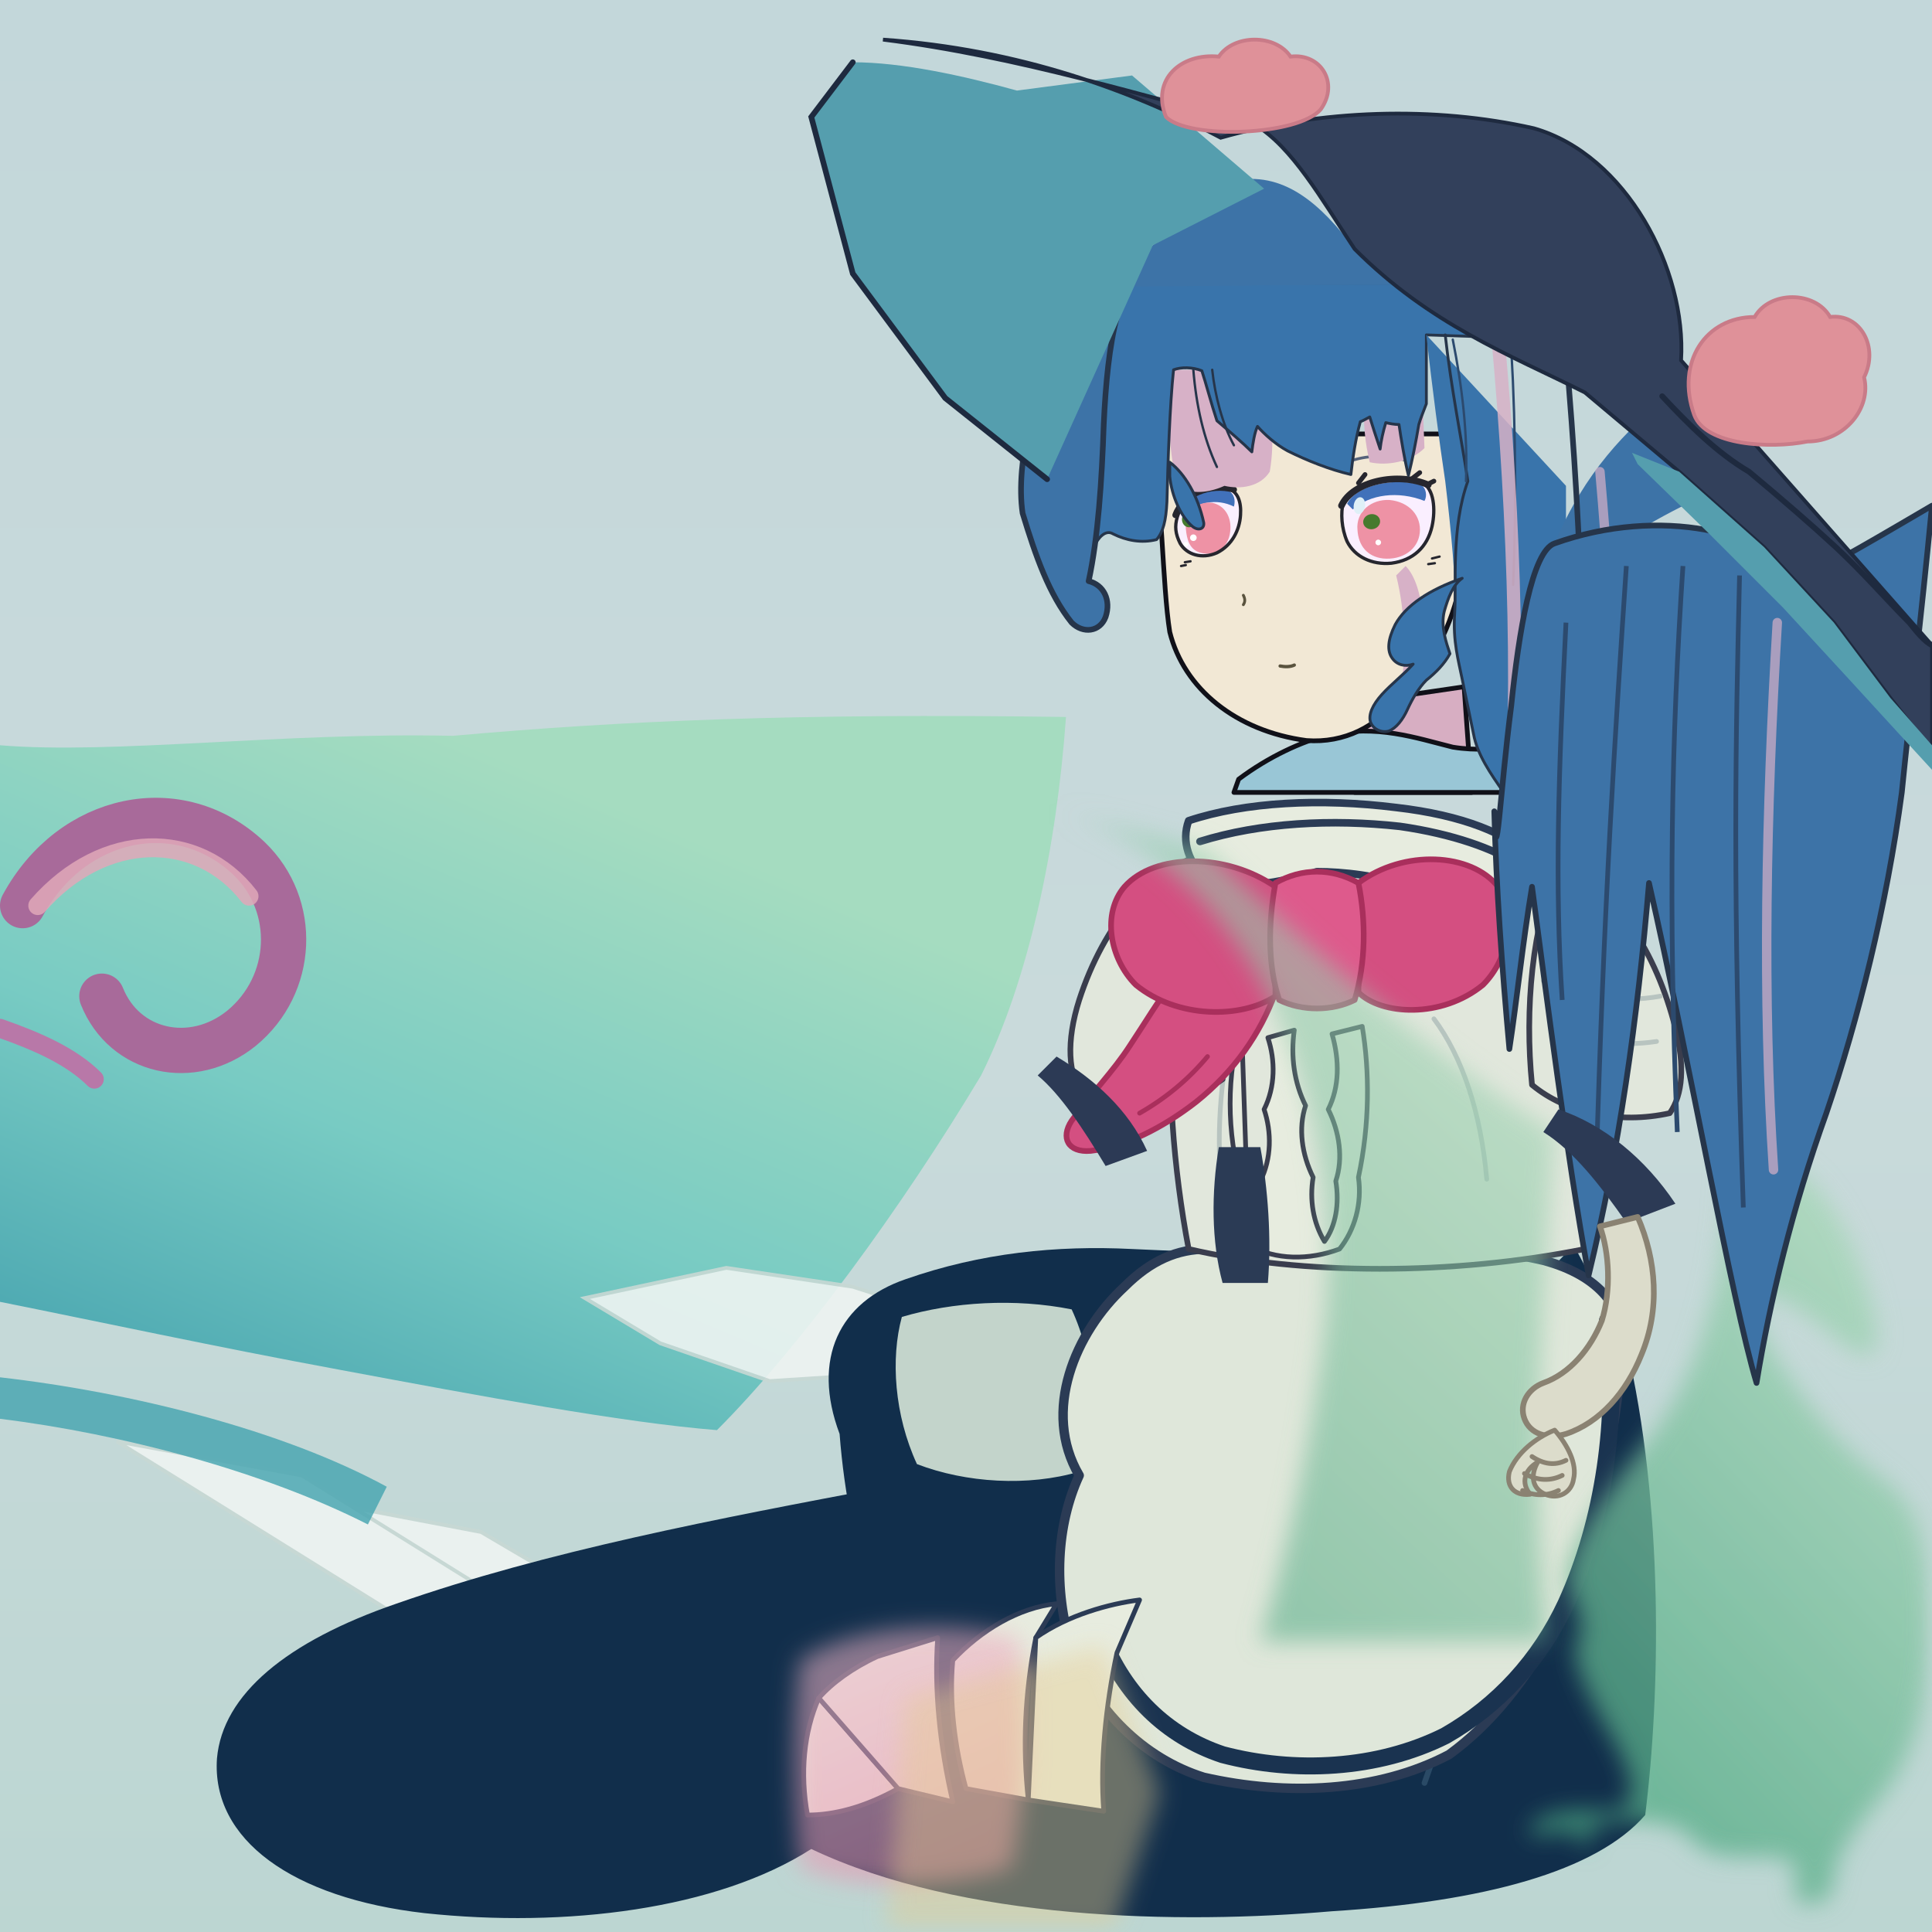
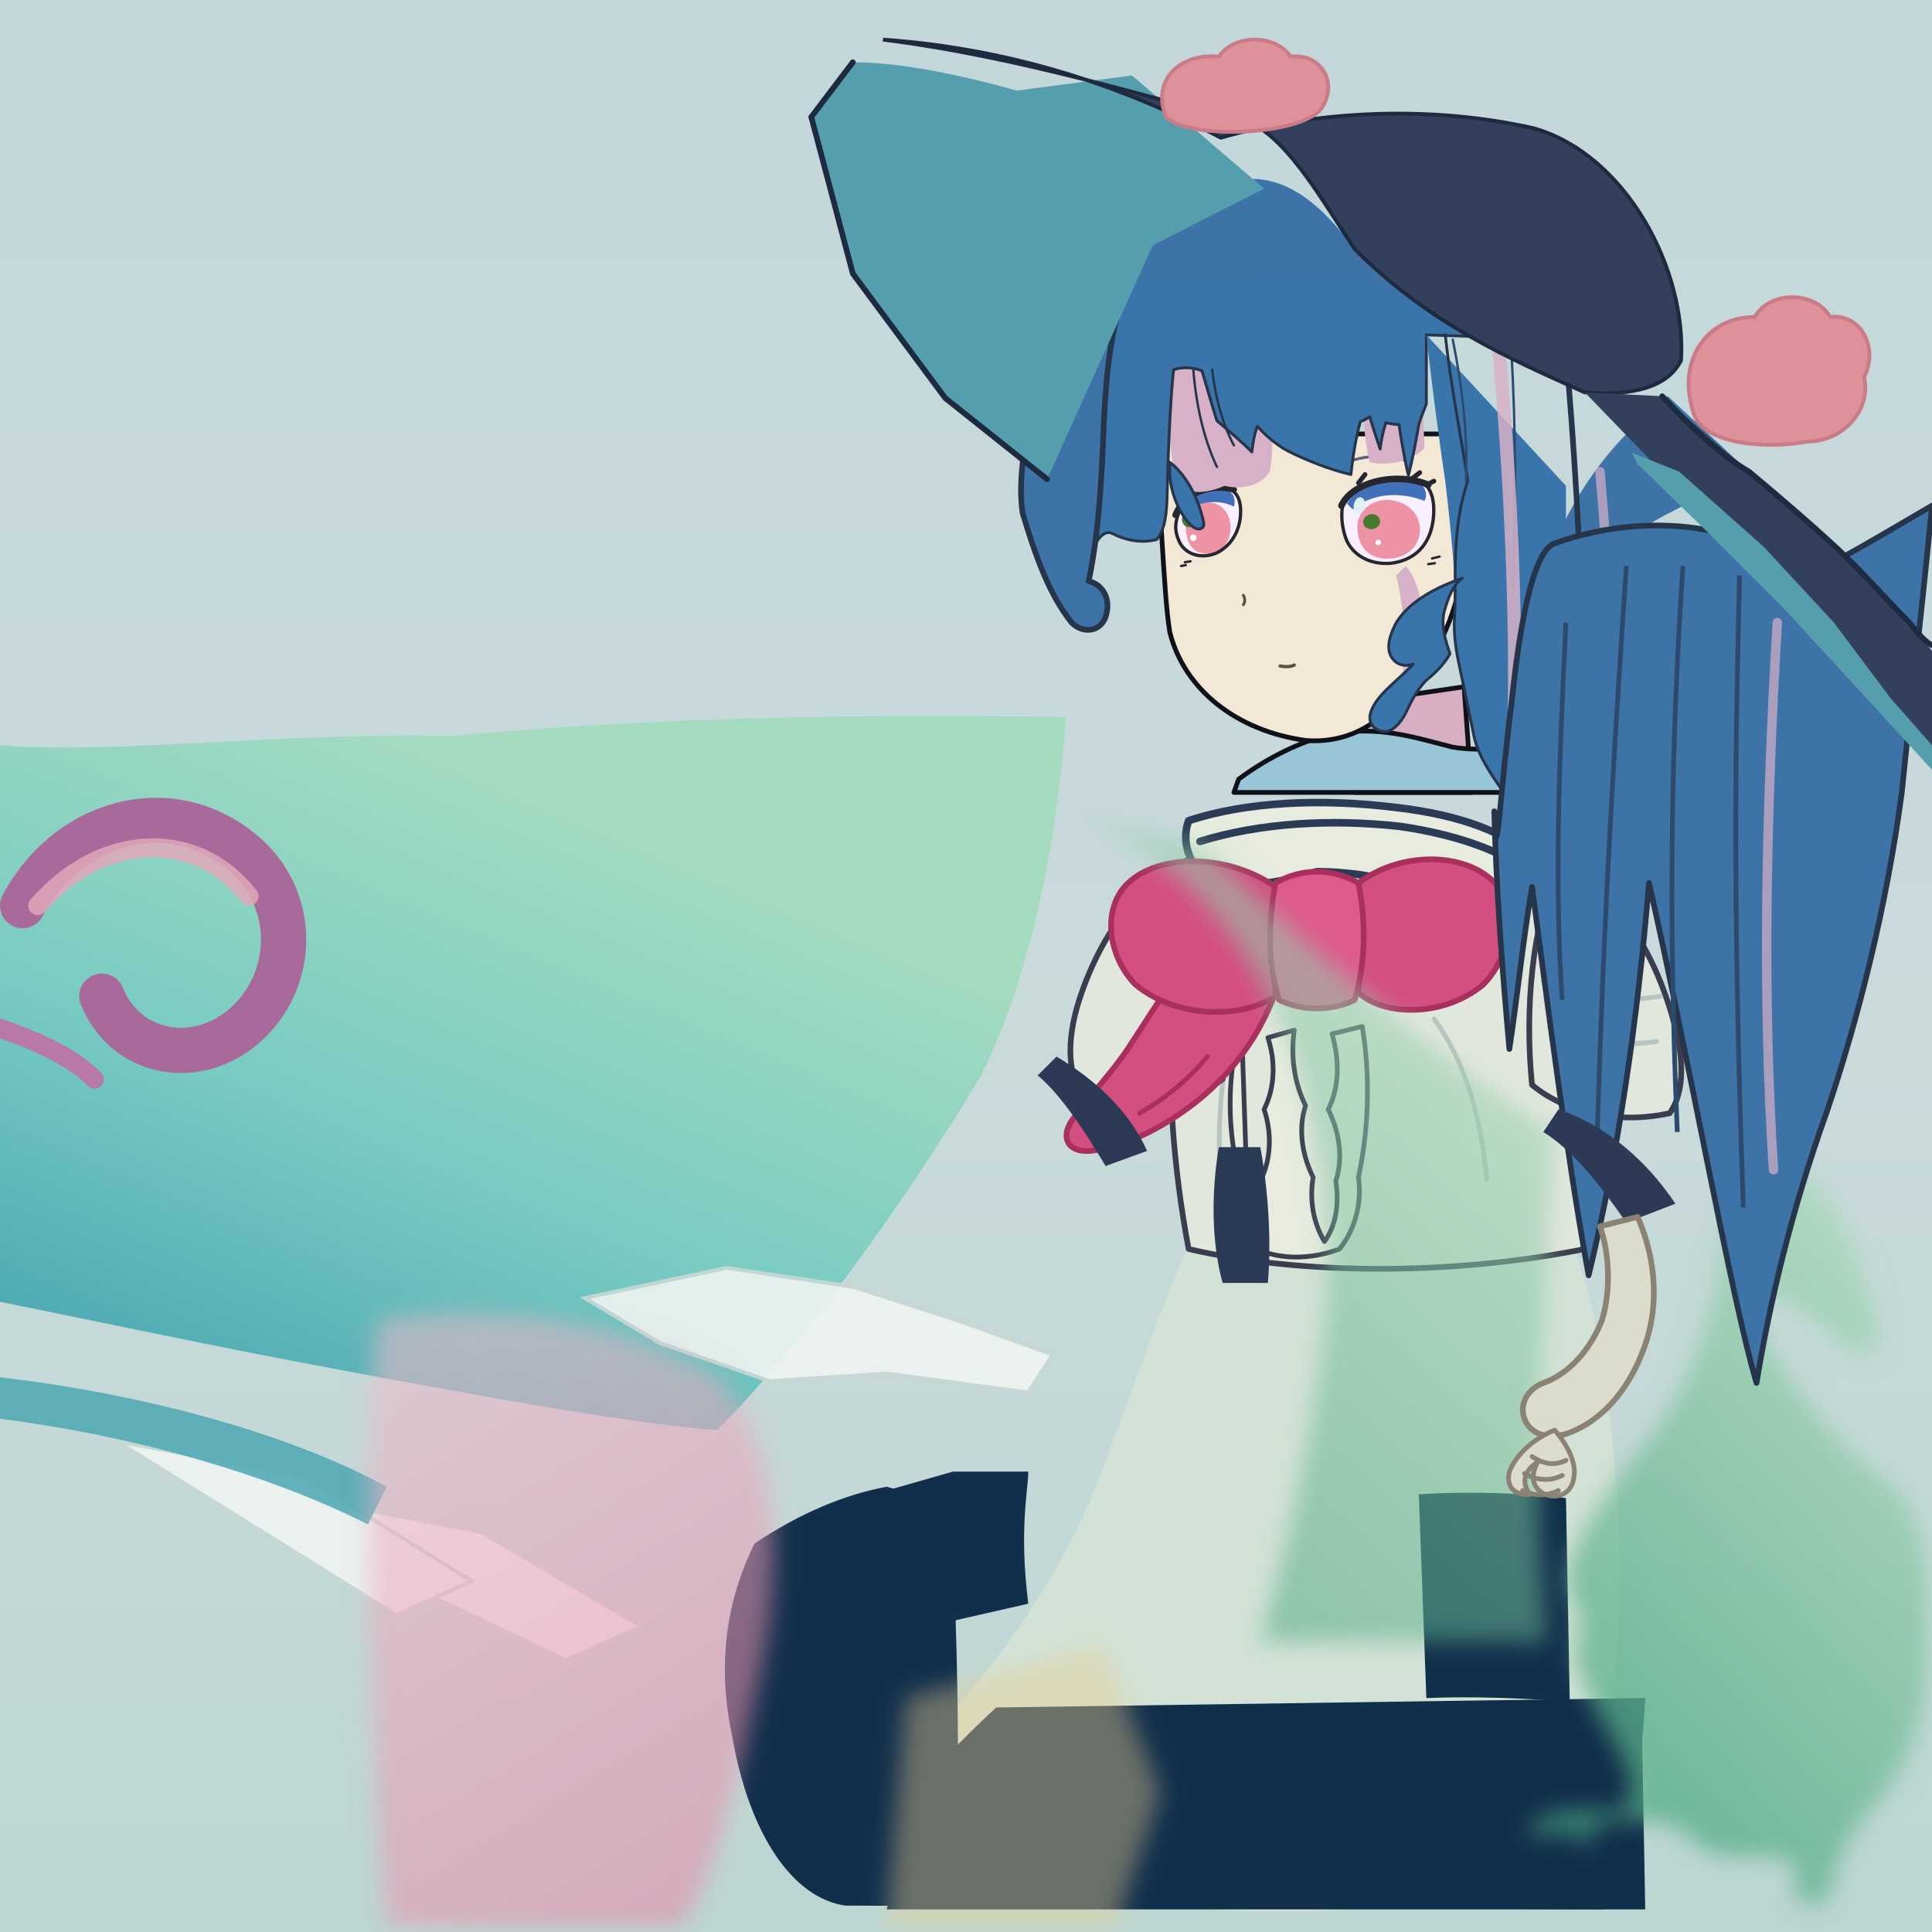
<svg xmlns="http://www.w3.org/2000/svg" viewBox="0 0 1024 1024">
  <defs>
    <linearGradient id="bgGrad" x1="0" y1="0" x2="0" y2="1">
      <stop offset="0" stop-color="#c3d7da" />
      <stop offset="0.55" stop-color="#c9dadb" />
      <stop offset="1" stop-color="#bcd6d2" />
    </linearGradient>
    <linearGradient id="ribbonGrad" x1="0.7" y1="0.2" x2="0.2" y2="1">
      <stop offset="0" stop-color="#a5dcc0" />
      <stop offset="0.55" stop-color="#78cbc3" />
      <stop offset="1" stop-color="#4ba7b1" />
    </linearGradient>
    <linearGradient id="tailGrad" x1="0" y1="0" x2="0.6" y2="1">
      <stop offset="0" stop-color="#e0a8b8" />
      <stop offset="0.5" stop-color="#b878a8" />
      <stop offset="1" stop-color="#8a5a88" />
    </linearGradient>
    <linearGradient id="greenOvGrad" x1="0.8" y1="0.1" x2="0.3" y2="1">
      <stop offset="0" stop-color="#a8d8b8" />
      <stop offset="1" stop-color="#4ba781" />
    </linearGradient>
    <linearGradient id="pinkOvGrad" x1="0.3" y1="0" x2="0.7" y2="1">
      <stop offset="0" stop-color="#f0b8c8" />
      <stop offset="1" stop-color="#e888a8" />
    </linearGradient>
    <filter id="soft" x="-20%" y="-20%" width="140%" height="140%">
      <feGaussianBlur stdDeviation="6" />
    </filter>
    <filter id="softer" x="-30%" y="-30%" width="160%" height="160%">
      <feGaussianBlur stdDeviation="14" />
    </filter>
  </defs>
  <rect id="bg-sky" width="1024" height="1024" fill="url(#bgGrad)" />
  <path id="ribbon-body" d="M 0 395              C 60 400, 150 388, 240 390              C 330 382, 420 378, 565 380              C 560 450, 545 520, 520 570              C 478 640, 424 714, 380 758              C 330 754, 255 740, 180 726              C 115 714, 50 700, 0 690 Z" fill="url(#ribbonGrad)" />
  <g id="ribbon-tail">
    <path d="M 12 480 C 38 432, 95 420, 132 455 C 158 480, 156 522, 128 545 C 102 566, 66 558, 54 528" fill="none" stroke="#a86a9a" stroke-width="24" stroke-linecap="round" />
    <path d="M 20 480 C 55 440, 105 440, 132 475" fill="none" stroke="#e0a8b8" stroke-width="10" stroke-linecap="round" opacity="0.85" />
    <path d="M 0 545 C 20 552, 38 560, 50 572" fill="none" stroke="#b878a8" stroke-width="10" stroke-linecap="round" />
  </g>
  <g id="ribbon-white" fill="#eef4f2" opacity="0.9" stroke="#c8d8d4" stroke-width="2">
    <path d="M 310 688 L 385 672 L 452 682 L 508 700 L 558 718 L 545 738 L 470 728 L 408 732 L 350 712 L 310 688 Z" />
    <path d="M 150 792 L 255 812 L 340 862 L 300 880 L 195 830 Z" />
    <path d="M 62 764 L 160 782 L 250 838 L 210 856 L 120 800 Z" />
  </g>
  <path id="ribbon-tealband" d="M 0 730 C 70 738, 150 758, 205 788 L 195 808 C 140 780, 65 760, 0 752 Z" fill="#4ba7b1" opacity="0.85" />
  <g id="skirt2" stroke-linecap="round" stroke-linejoin="round">
-     <path id="skirt-underlayer" d="M 445 760 C 430 720, 445 690, 480 678 C 520 664, 560 660, 600 662 L 645 664 C 612 702, 572 762, 542 822 C 522 860, 505 892, 498 912 C 470 880, 450 825, 445 760 Z" fill="#112e4b" />
-     <path id="skirt" d="M 630 660              C 612 705, 598 752, 578 798              C 548 862, 500 930, 430 980              C 380 1012, 300 1022, 225 1014              C 155 1006, 112 975, 115 932              C 118 898, 152 870, 210 850              C 290 822, 380 805, 470 788              C 560 770, 640 755, 700 745              C 760 735, 806 690, 834 660              C 850 688, 858 713, 862 713              C 882 798, 880 898, 872 962              C 846 992, 786 1008, 706 1013              C 625 1020, 510 1018, 430 980 Z" fill="#112e4b" />
-     <g id="skirt-celadon" fill="#d2e2d6" opacity="0.92">
-       <path d="M 478 698 C 505 690, 538 688, 568 694 C 580 720, 582 750, 572 780 C 545 788, 512 786, 486 776 C 474 750, 472 720, 478 698 Z" />
-     </g>
-     <g id="skirt-folds" fill="none" stroke="#2a4a66" stroke-width="3">
-       <path d="M 660 700 C 640 760, 615 830, 570 900" />
-       <path d="M 720 710 C 715 780, 700 860, 665 940" />
-       <path d="M 790 720 C 792 790, 782 870, 755 945" />
-     </g>
-     <path id="skirt-white" d="M 640 662              C 700 654, 765 656, 818 668              C 848 676, 862 694, 860 716              C 856 762, 846 812, 826 858              C 810 890, 790 914, 768 930              C 730 950, 682 952, 638 942              C 606 932, 580 906, 568 874              C 558 842, 560 808, 572 782              C 552 748, 570 706, 596 682              C 610 668, 624 662, 640 662 Z" fill="#dfe7da" stroke="#2b3b55" stroke-width="5" />
-     <path id="skirt-hem-trim" d="M 852 700 C 858 752, 850 806, 830 850 C 816 880, 794 904, 766 920 C 730 938, 686 940, 648 930 C 618 920, 596 898, 584 868" fill="none" stroke="#1a3350" stroke-width="9" stroke-linecap="round" />
-     <g id="hem-zigzag" fill="#e7ecdf" stroke="#2b3b55" stroke-width="2.5">
-       <path d="M 428 962 C 424 940, 426 918, 434 900 L 476 948 C 458 958, 442 962, 428 962 Z" />
-       <path d="M 434 900 L 476 948 L 505 955 C 498 925, 495 895, 497 868 L 465 878 C 452 884, 441 892, 434 900 Z" />
-       <path d="M 505 880 C 503 902, 506 926, 512 948 L 545 954 C 542 926, 543 898, 549 868 L 560 850 C 540 852, 520 864, 505 880 Z" />
-       <path d="M 549 868 L 545 954 L 585 960 C 583 934, 586 904, 592 876 L 604 848 C 588 850, 566 856, 549 868 Z" />
-     </g>
+     <path id="skirt-underlayer" d="M 470 790 C 455 810, 442 840, 435 875 L 545 850 C 540 810, 545 790, 545 780 L 505 780 Z" fill="#112e4b" />
+     <path id="skirt-light-body" d="M 630 660              C 612 700, 598 745, 578 795              C 552 855, 505 915, 448 962              C 500 990, 570 1008, 640 1012              C 720 1016, 790 1008, 838 988              C 856 930, 862 850, 856 780              C 852 730, 845 690, 834 660 Z" fill="#d2e2d6" />
+     <path id="skirt-band-left" d="M 470 788 C 448 792, 424 802, 400 818 C 385 848, 380 882, 388 920 C 397 972, 420 1006, 448 1010 L 506 1004 C 509 948, 508 878, 504 798 Z" fill="#112e4b" />
+     <path id="skirt-hem-solid" d="M 470 1012 C 480 970, 500 935, 528 908 L 870 902 L 872 1012 Z" fill="#112e4b" />
+     <path id="skirt-band-bottom" d="M 448 1010 C 462 975, 490 940, 528 905 L 872 900 C 870 942, 862 982, 850 1012 Z" fill="#112e4b" />
+     <path id="skirt-band-right" d="M 752 792 C 785 790, 812 792, 830 794 L 832 902 C 808 900, 780 899, 756 900 Z" fill="#112e4b" />
  </g>
  <g id="torso" stroke-linecap="round" stroke-linejoin="round">
    <path id="blouse" d="M 640 442              C 700 428, 770 430, 826 458              C 850 480, 860 520, 856 565              C 852 610, 846 640, 840 662              C 770 676, 690 676, 630 662              C 622 620, 618 570, 622 535              C 625 498, 630 466, 640 442 Z" fill="#e1e7dc" stroke="#3a3d4d" stroke-width="3" />
    <g id="blouse-wrinkles" fill="none" stroke="#b8c4c0" stroke-width="2.5">
      <path d="M 760 540 C 775 560, 785 590, 788 625" />
      <path d="M 650 560 C 645 590, 645 620, 650 648" />
    </g>
    <path id="jabot" d="M 658 542              C 650 570, 650 600, 658 628 C 654 640, 656 652, 662 660              C 668 650, 670 638, 668 626 C 674 614, 674 600, 670 588 C 676 576, 676 562, 672 550              L 686 546 C 684 560, 686 574, 692 586 C 688 598, 690 612, 696 624 C 694 636, 696 648, 702 658              C 708 650, 710 638, 708 626 C 712 614, 710 600, 704 588 C 710 576, 710 562, 706 548              L 722 544 C 726 568, 726 596, 720 624 C 722 638, 718 652, 710 662              C 694 668, 676 668, 662 660 Z" fill="#e7ecdf" stroke="#3a3d4d" stroke-width="2.5" />
    <path id="jabot-stripe" d="M 646 608 C 642 632, 642 658, 648 680 L 672 680 C 674 656, 672 630, 668 608 Z" fill="#2b3b55" />
    <path id="sleeve-left" d="M 640 452 C 610 460, 585 490, 572 530 C 565 552, 566 570, 574 580 C 600 588, 630 585, 648 572 C 652 530, 650 485, 640 452 Z" fill="#e1e7dc" stroke="#3a3d4d" stroke-width="3" />
    <path id="sleeve-right" d="M 826 458 C 856 470, 878 505, 888 545 C 893 565, 892 580, 885 590 C 858 596, 830 590, 812 575 C 808 535, 812 490, 826 458 Z" fill="#e1e7dc" stroke="#3a3d4d" stroke-width="3" />
    <g id="sleeve-gathers" fill="none" stroke="#b8c4c0" stroke-width="2.5">
      <path d="M 822 545 C 838 552, 858 555, 878 552" />
      <path d="M 818 520 C 836 528, 858 532, 880 528" />
    </g>
    <path id="collar-ext" d="M 630 435 C 660 425, 700 423, 740 428 C 775 432, 800 442, 812 455 C 795 472, 770 478, 748 470 C 730 464, 712 462, 698 462 C 678 468, 656 472, 640 466 C 630 458, 626 446, 630 435 Z" fill="#e7ecdf" stroke="#2b3b55" stroke-width="4" />
    <path id="collar-trim" d="M 636 446 C 668 436, 706 434, 742 438 C 770 442, 792 450, 804 458" fill="none" stroke="#2b3b55" stroke-width="4" />
    <g id="bow" stroke="#a92f5c" stroke-width="3">
      <path id="bow-tail" d="M 676 526 C 668 548, 654 568, 634 584 C 616 598, 596 608, 578 610 C 566 611, 562 603, 568 594 C 578 580, 590 568, 599 554 C 607 542, 614 530, 622 520 C 638 512, 658 515, 676 526 Z" fill="#d44f81" />
      <path id="bow-tail-fold" d="M 640 560 C 630 572, 618 582, 604 590" fill="none" stroke="#a92f5c" stroke-width="2.5" />
      <path id="bow-wing-l" d="M 676 470 C 650 452, 612 452, 596 470 C 584 484, 588 508, 602 522 C 624 540, 658 540, 676 528 Z" fill="#d44f81" />
      <path id="bow-wing-r" d="M 720 468 C 744 450, 780 452, 794 470 C 804 484, 800 508, 786 522 C 764 540, 732 538, 720 526 Z" fill="#d44f81" />
      <path id="bow-knot" d="M 676 468 C 672 490, 672 512, 678 530 C 690 536, 706 536, 718 530 C 724 510, 724 488, 720 468 C 706 460, 690 460, 676 468 Z" fill="#de5a8c" />
    </g>
  </g>
  <path id="green-behind" d="M 560 430 C 600 440, 640 470, 668 520 C 700 580, 710 650, 700 720 C 692 780, 680 830, 668 870 L 820 870 C 810 780, 818 690, 824 600 C 760 560, 690 500, 640 450 Z" fill="url(#greenOvGrad)" opacity="0.55" filter="url(#soft)" />
  <path id="green-overlay" d="M 917 600 Q 917 712 870 768 Q 824 825 832 844 Q 841 862 836 870 Q 830 879 854 920 Q 877 961 850 960 Q 823 958 814 966 Q 805 975 820 972 Q 835 968 838 976 Q 842 985 842 974 Q 843 964 867 965 Q 891 966 898 976 Q 905 985 930 984 Q 955 983 952 996 Q 948 1009 960 1009 Q 971 1009 972 996 Q 972 982 998 951 Q 1023 920 1023 860 Q 1023 801 998 784 Q 974 767 949 731 Q 924 695 932 688 Q 939 680 972 708 Q 1005 737 990 684 Q 974 631 946 616 Z" fill="url(#greenOvGrad)" opacity="0.75" filter="url(#soft)" />
-   <path id="pink-overlay" d="M 424 880 C 452 862, 500 858, 540 868 C 546 906, 544 950, 536 990 C 500 1002, 452 1002, 424 990 C 420 952, 420 914, 424 880 Z" fill="url(#pinkOvGrad)" opacity="0.55" filter="url(#soft)" />
+   <path id="pink-overlay" d="M 200 700 C 260 690, 330 700, 380 730 C 412 760, 418 830, 400 900 C 388 960, 372 1010, 360 1022 L 205 1022 C 195 910, 192 790, 200 700 Z" fill="url(#pinkOvGrad)" opacity="0.55" filter="url(#soft)" />
  <path id="yellow-overlay" d="M 480 900 L 585 872 L 615 950 L 590 1024 L 470 1024 Z" fill="#e6cc90" opacity="0.42" filter="url(#soft)" />
  <g id="face-group" transform="translate(580,150) scale(0.5)" stroke-linecap="round" stroke-linejoin="round">
    <path id="neck" d="M 276 445 L 392 428 L 400 540 L 276 540 Z" fill="#d7aec2" stroke="#101018" stroke-width="5" />
    <path id="collar" d="M 148 540 L 153 526 C 185 502, 220 486, 248 479 C 300 468, 340 482, 380 492 C 430 500, 470 485, 500 468 L 500 540 Z" fill="#99c6d6" stroke="#101018" stroke-width="5" />
    <g id="face">
      <path id="skin" d="M 60 160 C 72 220, 72 320, 80 370 C 95 430, 150 475, 225 485 C 265 488, 300 470, 322 440 C 358 408, 380 360, 388 318 C 393 262, 388 205, 372 160 Z" fill="#f2e8d5" stroke="#101018" stroke-width="5" />
      <path id="skin-shadow-cheek" d="M 330 300 C 350 320, 355 380, 340 430 C 335 445, 326 450, 322 445 C 332 400, 330 350, 320 310 Z" fill="#d7b1c7" />
      <path id="nose" d="M 158 331 C 160 335, 160 338, 158 341" fill="none" stroke="#5a533e" stroke-width="3" stroke-linecap="round" />
      <path id="mouth" d="M 197 406 C 202 407, 208 407, 212 405" fill="none" stroke="#5a533e" stroke-width="3.5" stroke-linecap="round" />
    </g>
    <g id="eye-left">
      <path id="eyeL-sclera" d="M 88 248 C 94 228, 116 214, 142 218 C 152 221, 156 232, 155 246 C 154 262, 146 278, 130 286 C 114 293, 98 288, 91 276 C 86 266, 85 258, 88 248 Z" fill="#faefff" />
      <path id="eyeL-lid-band" d="M 92 244 C 100 226, 122 216, 142 220 C 148 223, 150 230, 148 237 C 130 228, 108 232, 96 246 Z" fill="#4171ba" />
      <path id="eyeL-iris" d="M 97 260 C 96 242, 110 231, 125 233 C 139 236, 146 249, 144 264 C 142 281, 128 290, 113 286 C 101 283, 98 272, 97 260 Z" fill="#ee92a5" />
      <ellipse id="eyeL-green" cx="101" cy="250" rx="8" ry="9" transform="rotate(15 101 250)" fill="#467a2e" />
      <ellipse id="eyeL-glint" cx="90" cy="228" rx="6" ry="8" fill="#dff0f7" />
      <circle id="eyeL-dot1" cx="105" cy="270" r="3.5" fill="#ffffff" />
      <circle id="eyeL-dot2" cx="97" cy="277" r="2.5" fill="#ffffff" />
      <path id="eyeL-outline" d="M 88 248 C 94 228, 116 214, 142 218 C 152 221, 156 232, 155 246 C 154 262, 146 278, 130 286 C 114 293, 98 288, 91 276 C 86 266, 85 258, 88 248 Z" fill="none" stroke="#26262e" stroke-width="3.5" />
      <path id="eyeL-lash-top" d="M 86 246 C 94 224, 122 212, 148 219" fill="none" stroke="#26262e" stroke-width="6.5" stroke-linecap="round" />
      <g id="eyeL-lower-ticks" stroke="#26262e" stroke-width="2.5" stroke-linecap="round">
        <path d="M 96 296 L 102 295" />
        <path d="M 92 300 L 97 299" />
      </g>
    </g>
    <g id="eye-right">
      <path id="eyeR-sclera" d="M 264 232 C 272 212, 320 202, 348 212 C 360 218, 362 240, 358 258 C 353 280, 338 294, 315 297 C 294 299, 276 290, 268 274 C 262 260, 261 244, 264 232 Z" fill="#faefff" />
      <path id="eyeR-lid-band" d="M 268 234 C 278 214, 318 206, 346 214 C 352 217, 353 226, 350 231 C 322 220, 292 224, 274 240 Z" fill="#4171ba" />
      <path id="eyeR-iris" d="M 279 262 C 277 242, 294 229, 313 230 C 334 232, 347 247, 345 265 C 343 283, 326 294, 306 292 C 289 290, 280 278, 279 262 Z" fill="#ee92a5" />
      <ellipse id="eyeR-green" cx="294" cy="253" rx="9" ry="8" transform="rotate(-10 294 253)" fill="#467a2e" />
      <ellipse id="eyeR-glint" cx="281" cy="236" rx="6" ry="9" transform="rotate(10 281 236)" fill="#dff0f7" />
      <circle id="eyeR-dot1" cx="301" cy="275" r="3" fill="#ffffff" />
      <path id="eyeR-outline" d="M 264 232 C 272 212, 320 202, 348 212 C 360 218, 362 240, 358 258 C 353 280, 338 294, 315 297 C 294 299, 276 290, 268 274 C 262 260, 261 244, 264 232 Z" fill="none" stroke="#26262e" stroke-width="3.5" />
      <path id="eyeR-lash-top" d="M 262 236 C 274 210, 322 200, 354 214" fill="none" stroke="#26262e" stroke-width="7" stroke-linecap="round" />
      <g id="eyeR-lash-spikes" stroke="#26262e" stroke-width="5" stroke-linecap="round">
        <path d="M 280 212 L 287 203" />
        <path d="M 336 208 L 345 201" />
        <path d="M 352 214 L 360 210" />
      </g>
      <g id="eyeR-lower-ticks" stroke="#26262e" stroke-width="2.5" stroke-linecap="round">
        <path d="M 358 292 L 366 290" />
        <path d="M 354 298 L 361 297" />
      </g>
      <path id="brow-left" d="M 88 205 C 105 199, 125 199, 142 203" fill="none" stroke="#55627a" stroke-width="3" />
      <path id="brow-right" d="M 268 190 C 288 182, 312 182, 330 188" fill="none" stroke="#55627a" stroke-width="3" />
    </g>
    <g id="hair" stroke="#26354a" stroke-width="3">
      <path id="pink-pocket-1" d="M 78 92 L 175 92 C 188 128, 192 165, 186 200 C 176 216, 155 219, 138 215 C 118 224, 98 224, 88 213 C 80 190, 77 130, 78 92 Z" fill="#d7b1c7" stroke="none" />
      <path id="pink-pocket-2" d="M 286 128 L 348 125 L 350 175 C 335 190, 310 194, 292 190 C 287 170, 285 148, 286 128 Z" fill="#d7b1c7" stroke="none" />
      <path id="hair-top" d="M 0 0 L 500 0 L 500 60 L 352 55 L 352 128              C 349 136, 346 143, 344 150              C 341 168, 337 188, 333 204              C 329 188, 325 164, 323 150              C 318 150, 313 149, 309 148              C 306 158, 304 167, 303 176              C 299 164, 295 152, 292 142              C 288 144, 285 146, 282 147              C 277 165, 274 185, 272 203              C 250 198, 225 188, 205 178              C 192 171, 180 160, 173 152              C 170 158, 168 170, 167 179              C 158 170, 143 157, 130 146              C 124 128, 118 105, 114 93              C 104 89, 92 89, 84 92              C 80 130, 78 190, 77 232              C 76 252, 73 264, 66 272              C 50 276, 34 273, 20 266              C 12 261, 4 270, 0 279 Z" fill="#3974ab" />
      <g id="hair-thin-lines" fill="none" stroke="#26354a" stroke-width="2.5">
        <path d="M 105 92 C 108 130, 116 165, 130 195" />
        <path d="M 125 92 C 128 120, 136 150, 148 172" />
      </g>
      <path id="hair-eye-strand" d="M 80 190 C 96 202, 110 226, 116 254 C 117 261, 110 263, 104 258 C 92 248, 82 226, 80 205 Z" fill="#3974ab" />
      <path id="hair-right" d="M 352 55 L 500 215 L 500 540 L 434 540              C 420 520, 406 500, 402 478              C 398 458, 394 440, 390 420              C 386 400, 380 380, 382 350              C 384 320, 378 260, 372 210              C 366 170, 358 110, 352 55 Z" fill="#3974ab" stroke="none" />
      <path id="hair-right-edge" d="M 372 55 C 378 110, 390 170, 396 210 C 378 260, 384 320, 382 350 C 380 380, 386 400, 390 420 C 394 440, 398 458, 402 478 C 406 500, 420 520, 434 540" fill="none" stroke="#26354a" stroke-width="3" />
      <path id="hair-curl" d="M 390 313              C 355 325, 330 342, 319 362              C 311 378, 310 390, 316 398              C 321 405, 330 407, 338 404              C 328 415, 315 425, 305 436              C 295 447, 290 458, 293 466              C 296 473, 304 477, 312 475              C 320 472, 327 463, 332 452              C 337 441, 344 429, 352 421              C 362 413, 371 404, 377 393              C 373 381, 367 364, 371 348              C 375 334, 380 320, 390 313 Z" fill="#3974ab" />
      <g id="hair-lines" fill="none" stroke="#2c4a6e" stroke-width="2.5">
        <path d="M 380 60 C 390 110, 396 160, 394 210" />
        <path d="M 440 40 C 446 120, 448 220, 444 320" />
      </g>
    </g>
  </g>
  <path id="bangs-top-filler" d="M 580 152 L 611 130 L 653 96 C 680 90, 700 108, 718 132 C 760 142, 800 146, 830 150 Z" fill="#3d73a7" />
  <path id="curtain-filler" d="M 824 288 C 840 250, 862 228, 884 210 L 927 250 C 900 265, 872 276, 852 293 C 844 300, 833 297, 824 288 Z" fill="#3d73a7" />
  <g id="right-wall-strands" fill="none" stroke-linecap="round">
    <path d="M 792 158 C 802 260, 806 360, 800 445" stroke="#d7b1c7" stroke-width="7" opacity="0.85" />
    <path d="M 828 165 C 838 270, 842 370, 836 452" stroke="#26354a" stroke-width="3" />
    <path d="M 848 250 C 856 340, 858 420, 852 478" stroke="#d7b1c7" stroke-width="5" opacity="0.7" />
  </g>
  <path id="curtain" d="M 824 288              C 880 268, 938 282, 952 308              C 970 300, 1000 282, 1024 268              C 1018 330, 1012 380, 1008 420              C 1000 480, 985 540, 968 590              C 950 640, 938 690, 931 733              C 918 690, 895 560, 874 468              C 868 540, 858 610, 842 676              C 830 610, 820 530, 812 470              C 807 500, 804 530, 800 556              C 796 512, 793 470, 792 430              C 793 468, 795 420, 801 374              C 805 335, 812 292, 824 288 Z" fill="#3d73a7" stroke="#26354a" stroke-width="3" stroke-linecap="round" stroke-linejoin="round" />
  <path id="wing-strand" d="M 562 168 C 549 205, 538 245, 542 272 C 549 295, 556 315, 568 330 C 574 336, 583 335, 586 327 C 589 318, 585 310, 577 308 C 582 285, 584 255, 585 225 C 586 203, 588 183, 592 168" fill="#3d73a7" stroke="#26354a" stroke-width="3" stroke-linecap="round" stroke-linejoin="round" />
  <path d="M 942 330 C 936 430, 934 530, 940 620" stroke="#d7b1c7" stroke-width="5" opacity="0.7" fill="none" stroke-linecap="round" />
  <g id="curtain-flow" fill="none" stroke="#2c4a6e" stroke-width="2.5">
    <path d="M 862 300 C 856 390, 850 480, 846 620" />
    <path d="M 892 300 C 886 390, 884 480, 889 600" />
    <path d="M 922 305 C 920 390, 918 470, 924 640" />
    <path d="M 830 330 C 826 410, 824 470, 828 530" />
  </g>
  <g id="arms" stroke-linecap="round" stroke-linejoin="round">
    <path id="cuff-left" d="M 560 560 C 580 572, 598 588, 608 610 L 586 618 C 574 598, 562 580, 550 570 Z" fill="#2c3a55" />
    <path id="cuff-right" d="M 826 588 C 850 596, 872 614, 888 638 L 862 648 C 848 628, 834 610, 818 600 Z" fill="#2c3a55" />
    <path id="arm-right" d="M 868 645 C 878 668, 880 694, 870 718 C 862 738, 848 754, 830 760 C 820 763, 811 760, 808 752 C 805 744, 810 736, 818 733 C 832 728, 843 715, 849 700 C 854 684, 853 664, 848 650 Z" fill="#dcdccb" stroke="#8a8272" stroke-width="3" />
    <path id="hand" d="M 824 758 C 814 762, 804 770, 800 780 C 798 788, 803 793, 811 792 C 806 786, 808 779, 815 775 C 811 782, 812 789, 819 792 C 826 795, 833 791, 834 784 C 836 776, 831 766, 824 758 Z" fill="#dcdccb" stroke="#8a8272" stroke-width="2.5" />
    <g id="fingers" fill="none" stroke="#8a8272" stroke-width="2.5">
      <path d="M 812 772 C 818 776, 824 777, 830 774" />
      <path d="M 808 781 C 815 785, 822 785, 828 782" />
      <path d="M 807 790 C 813 793, 820 793, 826 790" />
    </g>
  </g>
  <path id="brim-underside" d="M 452 33 L 430 62 L 452 145 L 501 211 L 555 254 L 611 130 L 670 100 L 600 40 L 539 48 C 510 40, 478 33, 452 33 Z" fill="#559eae" />
-   <path id="hat-dome-band" d="M 468 21            C 540 26, 600 48, 647 73            C 700 58, 760 56, 813 68            C 862 82, 894 143, 891 191            L 1024 342 L 1024 398            L 1002 370 L 972 330 L 935 290 L 890 250 L 840 208            C 800 188, 758 172, 718 132            C 700 105, 685 78, 665 66            C 610 52, 540 30, 468 21 Z" fill="#32405b" stroke="#1e2a3f" stroke-width="2" />
+   <path id="hat-dome" d="M 468 21 C 540 26, 600 48, 647 73 C 700 58, 760 56, 813 68 C 862 82, 894 143, 891 191 C 884 205, 866 210, 840 208 C 800 190, 758 172, 718 132 C 700 105, 685 78, 665 66 C 610 52, 540 30, 468 21 Z" fill="#32405b" stroke="#1e2a3f" stroke-width="2" />
+   <path id="brim-band" d="M 840 208 L 1024 398 L 1024 345 L 1012 330 L 973 290 L 927 250 L 881 210 Z" fill="#32405b" />
  <path id="brim-teal-rim" d="M 865 240 L 890 250 L 935 290 L 972 330 L 1002 370 L 1024 395 L 1024 408 L 980 360 L 945 322 L 905 282 L 868 246 Z" fill="#559eae" />
  <path id="pom-1" d="M 618 62 C 610 42, 626 28, 646 30 C 654 18, 676 18, 684 30 C 700 28, 710 44, 700 58 C 688 72, 630 74, 618 62 Z" fill="#df9199" stroke="#c97b88" stroke-width="2" />
  <path id="pom-2" d="M 898 220 C 888 192, 904 168, 930 168 C 938 154, 962 154, 970 168 C 986 166, 996 184, 988 200 C 992 216, 978 234, 958 234 C 938 238, 904 236, 898 220 Z" fill="#df9199" stroke="#c97b88" stroke-width="2" />
  <g id="brim-edges" fill="none" stroke="#1e2a3f" stroke-width="3" stroke-linecap="round">
    <path d="M 452 33 L 430 62 L 452 145 L 501 211 L 555 254" />
    <path d="M 881 210 C 895 225, 910 240, 927 250 C 945 265, 960 278, 973 290 C 988 304, 1000 318, 1012 330 C 1016 335, 1020 340, 1024 342" />
  </g>
</svg>
